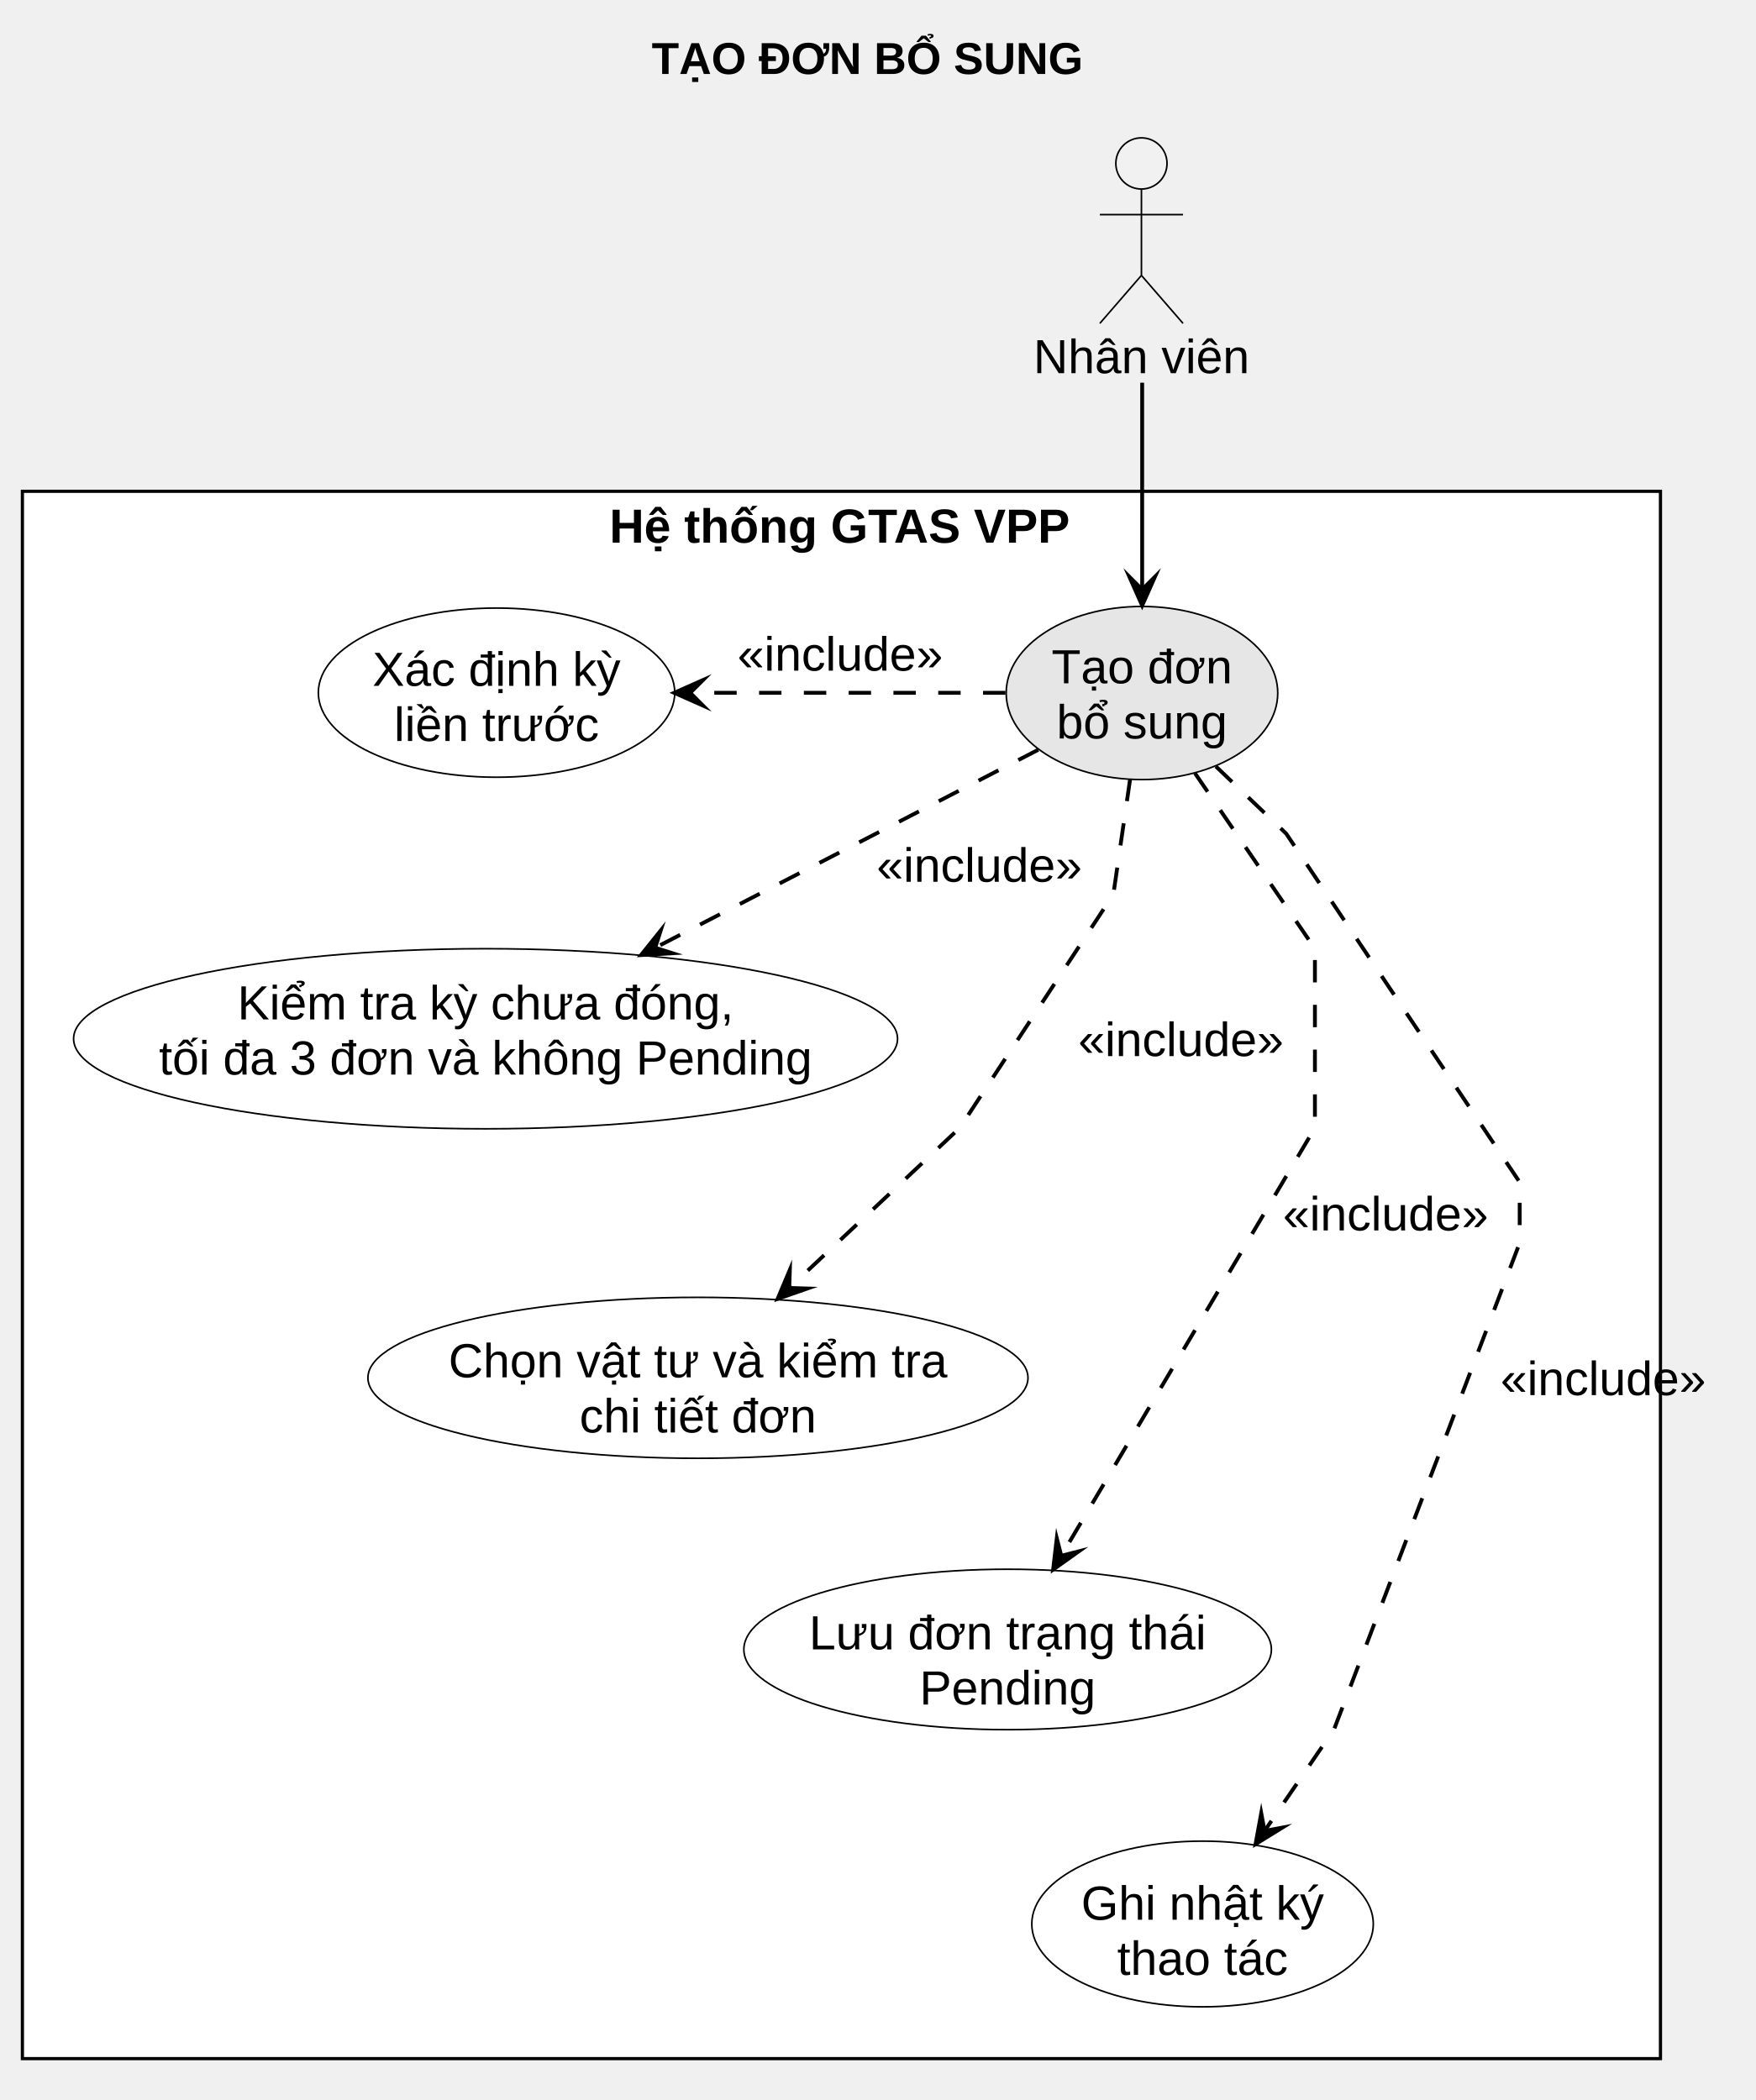
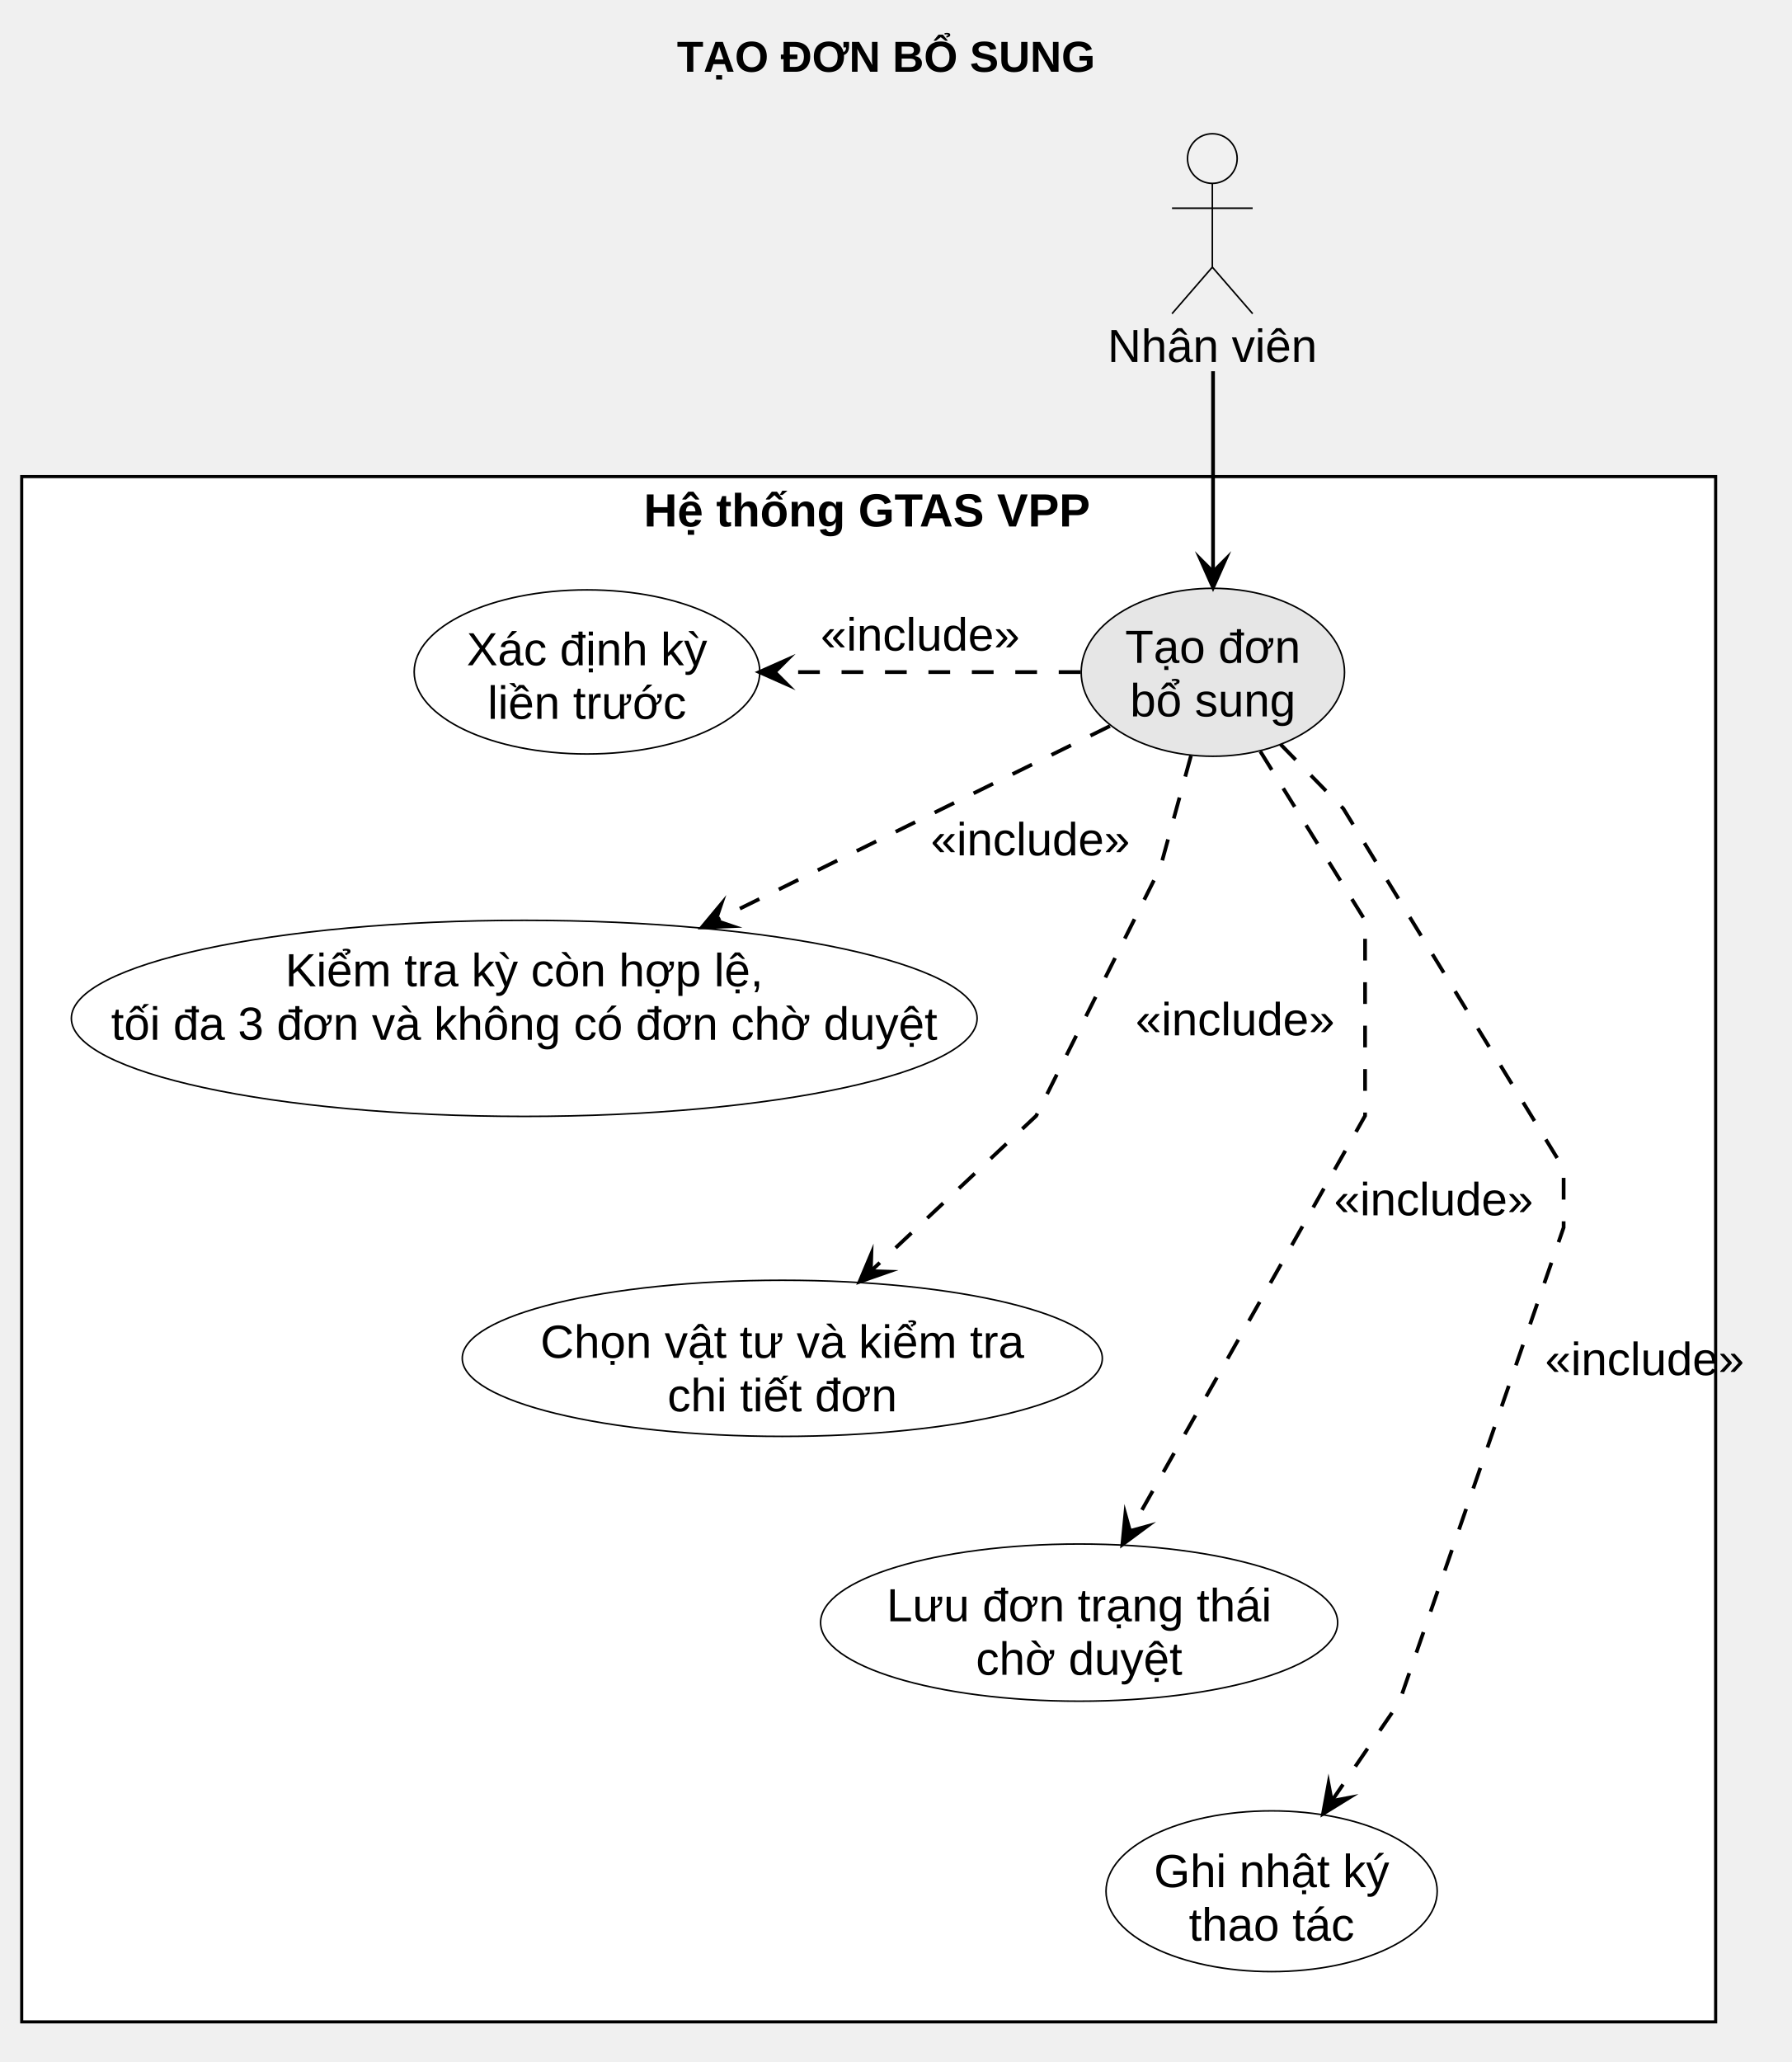
- <svg xmlns="http://www.w3.org/2000/svg" contentStyleType="text/css" data-diagram-type="DESCRIPTION" height="1231.875px" preserveAspectRatio="none" style="width:1029px;height:1231px;background:#FFFFFF;" version="1.1" viewBox="0 0 1029 1231" width="1029.375px" zoomAndPan="magnify">
+ <svg xmlns="http://www.w3.org/2000/svg" contentStyleType="text/css" data-diagram-type="DESCRIPTION" height="1246.875px" preserveAspectRatio="none" style="width:1083px;height:1246px;background:#FFFFFF;" version="1.1" viewBox="0 0 1083 1246" width="1083.75px" zoomAndPan="magnify">
  <defs />
  <g>
    <g class="title" data-source-line="2">
-       <text fill="#000000" font-family="Arial" font-size="26.25" font-weight="700" lengthAdjust="spacing" textLength="252.81" x="381.925" y="43.372">TẠO ĐƠN BỔ SUNG</text>
+       <text fill="#000000" font-family="Arial" font-size="26.25" font-weight="700" lengthAdjust="spacing" textLength="252.81" x="409.113" y="43.372">TẠO ĐƠN BỔ SUNG</text>
    </g>
    <g class="cluster" data-qualified-name="H. th.ng GTAS VPP" data-source-line="6" id="ent0002">
-       <rect fill="#FFFFFF" height="918.75" style="stroke:#000000;stroke-width:1.875;" width="960" x="13.125" y="287.997" />
-       <text fill="#000000" font-family="Arial" font-size="28.125" font-weight="700" lengthAdjust="spacing" textLength="271.884" x="357.183" y="318.128">Hệ thống GTAS VPP</text>
+       <rect fill="#FFFFFF" height="933.75" style="stroke:#000000;stroke-width:1.875;" width="1023.75" x="13.125" y="287.997" />
+       <text fill="#000000" font-family="Arial" font-size="28.125" font-weight="700" lengthAdjust="spacing" textLength="271.884" x="389.058" y="318.128">Hệ thống GTAS VPP</text>
    </g>
    <g class="entity" data-qualified-name="H. th.ng GTAS VPP.Create" data-source-line="7" id="ent0003">
-       <ellipse cx="669.259" cy="406.243" fill="#E6E6E6" rx="79.571" ry="50.746" style="stroke:#000000;stroke-width:0.938;" />
-       <text fill="#000000" font-family="Arial" font-size="28.125" lengthAdjust="spacing" textLength="106.004" x="616.257" y="400.558">Tạo đơn</text>
-       <text fill="#000000" font-family="Arial" font-size="28.125" lengthAdjust="spacing" textLength="100.085" x="619.216" y="432.899">bổ sung</text>
+       <ellipse cx="733.009" cy="406.243" fill="#E6E6E6" rx="79.571" ry="50.746" style="stroke:#000000;stroke-width:0.938;" />
+       <text fill="#000000" font-family="Arial" font-size="28.125" lengthAdjust="spacing" textLength="106.004" x="680.007" y="400.558">Tạo đơn</text>
+       <text fill="#000000" font-family="Arial" font-size="28.125" lengthAdjust="spacing" textLength="100.085" x="682.966" y="432.899">bổ sung</text>
    </g>
    <g class="entity" data-qualified-name="H. th.ng GTAS VPP.PreviousPeriod" data-source-line="8" id="ent0004">
-       <ellipse cx="290.998" cy="406.019" fill="#FFFFFF" rx="104.435" ry="49.584" style="stroke:#000000;stroke-width:0.938;" />
-       <text fill="#000000" font-family="Arial" font-size="28.125" lengthAdjust="spacing" textLength="145.39" x="218.302" y="402.024">Xác định kỳ</text>
-       <text fill="#000000" font-family="Arial" font-size="28.125" lengthAdjust="spacing" textLength="120.108" x="230.944" y="434.365">liền trước</text>
+       <ellipse cx="354.748" cy="406.019" fill="#FFFFFF" rx="104.435" ry="49.584" style="stroke:#000000;stroke-width:0.938;" />
+       <text fill="#000000" font-family="Arial" font-size="28.125" lengthAdjust="spacing" textLength="145.39" x="282.052" y="402.024">Xác định kỳ</text>
+       <text fill="#000000" font-family="Arial" font-size="28.125" lengthAdjust="spacing" textLength="120.108" x="294.693" y="434.365">liền trước</text>
    </g>
    <g class="entity" data-qualified-name="H. th.ng GTAS VPP.Validate" data-source-line="9" id="ent0005">
-       <ellipse cx="284.57" cy="608.911" fill="#FFFFFF" rx="241.445" ry="52.789" style="stroke:#000000;stroke-width:0.938;" />
-       <text fill="#000000" font-family="Arial" font-size="28.125" lengthAdjust="spacing" textLength="290.836" x="139.152" y="597.561">Kiểm tra kỳ chưa đóng,</text>
-       <text fill="#000000" font-family="Arial" font-size="28.125" lengthAdjust="spacing" textLength="382.791" x="93.174" y="629.902">tối đa 3 đơn và không Pending</text>
+       <ellipse cx="316.832" cy="615.364" fill="#FFFFFF" rx="273.707" ry="59.242" style="stroke:#000000;stroke-width:0.938;" />
+       <text fill="#000000" font-family="Arial" font-size="28.125" lengthAdjust="spacing" textLength="288.872" x="172.397" y="595.973">Kiểm tra kỳ còn hợp lệ,</text>
+       <text fill="#000000" font-family="Arial" font-size="28.125" lengthAdjust="spacing" textLength="499.397" x="67.134" y="628.314">tối đa 3 đơn và không có đơn chờ duyệt</text>
    </g>
    <g class="entity" data-qualified-name="H. th.ng GTAS VPP.Items" data-source-line="10" id="ent0006">
-       <ellipse cx="409.043" cy="807.668" fill="#FFFFFF" rx="193.418" ry="47.171" style="stroke:#000000;stroke-width:0.938;" />
-       <text fill="#000000" font-family="Arial" font-size="28.125" lengthAdjust="spacing" textLength="292.374" x="262.856" y="807.368">Chọn vật tư và kiểm tra</text>
-       <text fill="#000000" font-family="Arial" font-size="28.125" lengthAdjust="spacing" textLength="138.826" x="339.63" y="839.709">chi tiết đơn</text>
+       <ellipse cx="472.793" cy="820.793" fill="#FFFFFF" rx="193.418" ry="47.171" style="stroke:#000000;stroke-width:0.938;" />
+       <text fill="#000000" font-family="Arial" font-size="28.125" lengthAdjust="spacing" textLength="292.374" x="326.606" y="820.493">Chọn vật tư và kiểm tra</text>
+       <text fill="#000000" font-family="Arial" font-size="28.125" lengthAdjust="spacing" textLength="138.826" x="403.38" y="852.834">chi tiết đơn</text>
    </g>
    <g class="entity" data-qualified-name="H. th.ng GTAS VPP.Persist" data-source-line="11" id="ent0007">
-       <ellipse cx="590.523" cy="966.897" fill="#FFFFFF" rx="154.586" ry="47.025" style="stroke:#000000;stroke-width:0.938;" />
-       <text fill="#000000" font-family="Arial" font-size="28.125" lengthAdjust="spacing" textLength="232.732" x="474.158" y="966.83">Lưu đơn trạng thái</text>
-       <text fill="#000000" font-family="Arial" font-size="28.125" lengthAdjust="spacing" textLength="103.217" x="538.915" y="999.171">Pending</text>
+       <ellipse cx="652.185" cy="980.484" fill="#FFFFFF" rx="156.247" ry="47.487" style="stroke:#000000;stroke-width:0.938;" />
+       <text fill="#000000" font-family="Arial" font-size="28.125" lengthAdjust="spacing" textLength="232.732" x="535.819" y="979.683">Lưu đơn trạng thái</text>
+       <text fill="#000000" font-family="Arial" font-size="28.125" lengthAdjust="spacing" textLength="124.763" x="589.803" y="1012.024">chờ duyệt</text>
    </g>
    <g class="entity" data-qualified-name="H. th.ng GTAS VPP.Log" data-source-line="12" id="ent0008">
-       <ellipse cx="704.767" cy="1127.819" fill="#FFFFFF" rx="100.079" ry="48.571" style="stroke:#000000;stroke-width:0.938;" />
-       <text fill="#000000" font-family="Arial" font-size="28.125" lengthAdjust="spacing" textLength="142.259" x="633.637" y="1125.341">Ghi nhật ký</text>
-       <text fill="#000000" font-family="Arial" font-size="28.125" lengthAdjust="spacing" textLength="100.072" x="654.731" y="1157.681">thao tác</text>
+       <ellipse cx="768.517" cy="1142.819" fill="#FFFFFF" rx="100.079" ry="48.571" style="stroke:#000000;stroke-width:0.938;" />
+       <text fill="#000000" font-family="Arial" font-size="28.125" lengthAdjust="spacing" textLength="142.259" x="697.387" y="1140.341">Ghi nhật ký</text>
+       <text fill="#000000" font-family="Arial" font-size="28.125" lengthAdjust="spacing" textLength="100.072" x="718.481" y="1172.681">thao tác</text>
    </g>
    <g class="entity" data-qualified-name="Employee" data-source-line="4" id="ent0001">
-       <ellipse cx="668.947" cy="95.81" fill="#F1F1F1" rx="15" ry="15" style="stroke:#000000;stroke-width:0.938;" />
-       <path d="M668.947,110.81 L668.947,161.435 M644.572,125.81 L693.322,125.81 M668.947,161.435 L644.572,189.56 M668.947,161.435 L693.322,189.56" fill="none" style="stroke:#000000;stroke-width:0.938;" />
-       <text fill="#000000" font-family="Arial" font-size="28.125" lengthAdjust="spacing" textLength="126.645" x="605.625" y="218.753">Nhân viên</text>
+       <ellipse cx="732.697" cy="95.81" fill="#F1F1F1" rx="15" ry="15" style="stroke:#000000;stroke-width:0.938;" />
+       <path d="M732.697,110.81 L732.697,161.435 M708.322,125.81 L757.072,125.81 M732.697,161.435 L708.322,189.56 M732.697,161.435 L757.072,189.56" fill="none" style="stroke:#000000;stroke-width:0.938;" />
+       <text fill="#000000" font-family="Arial" font-size="28.125" lengthAdjust="spacing" textLength="126.645" x="669.375" y="218.753">Nhân viên</text>
    </g>
    <g class="link" data-entity-1="ent0003" data-entity-2="ent0004" data-link-type="dependency" data-source-line="15" id="lnk10">
-       <path d="M589.237,406.122 C532.706,406.122 465.806,406.122 404.494,406.122" fill="none" id="Create-to-PreviousPeriod" style="stroke:#000000;stroke-width:2.25;stroke-dasharray:13.125,13.125;" />
-       <polygon fill="#000000" points="395.119,406.122,411.994,413.622,404.494,406.122,411.994,398.622,395.119,406.122" style="stroke:#000000;stroke-width:2.25;stroke-linejoin:miter;stroke-miterlimit:10;" />
-       <text fill="#000000" font-family="Arial" font-size="28.125" lengthAdjust="spacing" textLength="120.41" x="432.188" y="393.128">«include»</text>
+       <path d="M652.987,406.122 C596.456,406.122 529.556,406.122 468.244,406.122" fill="none" id="Create-to-PreviousPeriod" style="stroke:#000000;stroke-width:2.25;stroke-dasharray:13.125,13.125;" />
+       <polygon fill="#000000" points="458.869,406.122,475.744,413.622,468.244,406.122,475.744,398.622,458.869,406.122" style="stroke:#000000;stroke-width:2.25;stroke-linejoin:miter;stroke-miterlimit:10;" />
+       <text fill="#000000" font-family="Arial" font-size="28.125" lengthAdjust="spacing" textLength="120.41" x="495.938" y="393.128">«include»</text>
    </g>
    <g class="link" data-entity-1="ent0003" data-entity-2="ent0005" data-link-type="dependency" data-source-line="16" id="lnk11">
-       <path d="M608.475,439.497 C545.812,471.897 455.815,518.423 384.003,555.548" fill="none" id="Create-to-Validate" style="stroke:#000000;stroke-width:2.25;stroke-dasharray:13.125,13.125;" />
-       <polygon fill="#000000" points="375.675,559.854,394.11,558.766,384.003,555.548,387.221,545.442,375.675,559.854" style="stroke:#000000;stroke-width:2.25;stroke-linejoin:miter;stroke-miterlimit:10;" />
-       <text fill="#000000" font-family="Arial" font-size="28.125" lengthAdjust="spacing" textLength="120.41" x="513.75" y="516.878">«include»</text>
+       <path d="M670.8,438.729 C605.719,470.847 510.796,517.663 432.552,556.251" fill="none" id="Create-to-Validate" style="stroke:#000000;stroke-width:2.25;stroke-dasharray:13.125,13.125;" />
+       <polygon fill="#000000" points="424.144,560.397,442.596,559.66,432.552,556.251,435.961,546.207,424.144,560.397" style="stroke:#000000;stroke-width:2.25;stroke-linejoin:miter;stroke-miterlimit:10;" />
+       <text fill="#000000" font-family="Arial" font-size="28.125" lengthAdjust="spacing" textLength="120.41" x="562.5" y="516.878">«include»</text>
    </g>
    <g class="link" data-entity-1="ent0003" data-entity-2="ent0006" data-link-type="dependency" data-source-line="17" id="lnk12">
-       <path d="M662.325,456.616 C657.694,488.472 652.5,524.247 652.5,524.247 C652.5,524.247 562.5,661.122 562.5,661.122 C562.5,661.122 507.758,712.51 462.551,754.978" fill="none" id="Create-to-Items" style="stroke:#000000;stroke-width:2.25;stroke-dasharray:13.125,13.125;" />
-       <polygon fill="#000000" points="455.719,761.397,473.153,755.309,462.551,754.978,462.882,744.377,455.719,761.397" style="stroke:#000000;stroke-width:2.25;stroke-linejoin:miter;stroke-miterlimit:10;" />
-       <text fill="#000000" font-family="Arial" font-size="28.125" lengthAdjust="spacing" textLength="120.41" x="631.875" y="619.066">«include»</text>
+       <path d="M719.794,456.616 C711.056,488.472 701.25,524.247 701.25,524.247 C701.25,524.247 626.25,674.247 626.25,674.247 C626.25,674.247 571.508,725.635 526.302,768.103" fill="none" id="Create-to-Items" style="stroke:#000000;stroke-width:2.25;stroke-dasharray:13.125,13.125;" />
+       <polygon fill="#000000" points="519.469,774.522,536.903,768.434,526.302,768.103,526.633,757.502,519.469,774.522" style="stroke:#000000;stroke-width:2.25;stroke-linejoin:miter;stroke-miterlimit:10;" />
+       <text fill="#000000" font-family="Arial" font-size="28.125" lengthAdjust="spacing" textLength="120.41" x="686.25" y="625.628">«include»</text>
    </g>
    <g class="link" data-entity-1="ent0003" data-entity-2="ent0007" data-link-type="dependency" data-source-line="18" id="lnk13">
-       <path d="M700.312,453.241 C730.087,496.797 770.625,556.122 770.625,556.122 C770.625,556.122 770.625,661.122 770.625,661.122 C770.625,661.122 672.035,827.488 621.972,911.994" fill="none" id="Create-to-Persist" style="stroke:#000000;stroke-width:2.25;stroke-dasharray:13.125,13.125;" />
-       <polygon fill="#000000" points="617.194,920.06,632.247,909.364,621.972,911.994,619.342,901.719,617.194,920.06" style="stroke:#000000;stroke-width:2.25;stroke-linejoin:miter;stroke-miterlimit:10;" />
-       <text fill="#000000" font-family="Arial" font-size="28.125" lengthAdjust="spacing" textLength="120.41" x="751.875" y="721.253">«include»</text>
+       <path d="M761.7,454.047 C788.663,497.529 825,556.122 825,556.122 C825,556.122 825,674.247 825,674.247 C825,674.247 731.07,840.165 682.938,925.158" fill="none" id="Create-to-Persist" style="stroke:#000000;stroke-width:2.25;stroke-dasharray:13.125,13.125;" />
+       <polygon fill="#000000" points="678.319,933.316,693.16,922.328,682.938,925.158,680.108,914.937,678.319,933.316" style="stroke:#000000;stroke-width:2.25;stroke-linejoin:miter;stroke-miterlimit:10;" />
+       <text fill="#000000" font-family="Arial" font-size="28.125" lengthAdjust="spacing" textLength="120.41" x="806.25" y="734.378">«include»</text>
    </g>
    <g class="link" data-entity-1="ent0003" data-entity-2="ent0008" data-link-type="dependency" data-source-line="19" id="lnk14">
-       <path d="M712.556,449.247 C733.312,469.085 753.75,488.622 753.75,488.622 C753.75,488.622 890.625,692.997 890.625,692.997 C890.625,692.997 890.625,728.622 890.625,728.622 C890.625,728.622 781.875,1013.622 781.875,1013.622 C781.875,1013.622 762.51,1041.977 741.116,1073.271" fill="none" id="Create-to-Log" style="stroke:#000000;stroke-width:2.25;stroke-dasharray:13.125,13.125;" />
-       <polygon fill="#000000" points="735.825,1081.01,751.54,1071.312,741.116,1073.271,739.157,1062.847,735.825,1081.01" style="stroke:#000000;stroke-width:2.25;stroke-linejoin:miter;stroke-miterlimit:10;" />
-       <text fill="#000000" font-family="Arial" font-size="28.125" lengthAdjust="spacing" textLength="120.41" x="879.375" y="817.816">«include»</text>
+       <path d="M773.888,449.735 C793.106,469.404 811.875,488.622 811.875,488.622 C811.875,488.622 945,706.122 945,706.122 C945,706.122 945,741.747 945,741.747 C945,741.747 845.625,1028.622 845.625,1028.622 C845.625,1028.622 826.26,1056.977 804.866,1088.271" fill="none" id="Create-to-Log" style="stroke:#000000;stroke-width:2.25;stroke-dasharray:13.125,13.125;" />
+       <polygon fill="#000000" points="799.575,1096.01,815.29,1086.312,804.866,1088.271,802.907,1077.847,799.575,1096.01" style="stroke:#000000;stroke-width:2.25;stroke-linejoin:miter;stroke-miterlimit:10;" />
+       <text fill="#000000" font-family="Arial" font-size="28.125" lengthAdjust="spacing" textLength="120.41" x="933.75" y="830.941">«include»</text>
    </g>
    <g class="link" data-entity-1="ent0001" data-entity-2="ent0003" data-link-type="dependency" data-source-line="27" id="lnk19">
-       <path d="M669.375,224.322 C669.375,265.966 669.375,308.322 669.375,345.597" fill="none" id="Employee-to-Create" style="stroke:#000000;stroke-width:2.25;" />
-       <polygon fill="#000000" points="669.375,354.972,676.875,338.097,669.375,345.597,661.875,338.097,669.375,354.972" style="stroke:#000000;stroke-width:2.25;stroke-linejoin:miter;stroke-miterlimit:10;" />
+       <path d="M733.125,224.322 C733.125,265.966 733.125,308.322 733.125,345.597" fill="none" id="Employee-to-Create" style="stroke:#000000;stroke-width:2.25;" />
+       <polygon fill="#000000" points="733.125,354.972,740.625,338.097,733.125,345.597,725.625,338.097,733.125,354.972" style="stroke:#000000;stroke-width:2.25;stroke-linejoin:miter;stroke-miterlimit:10;" />
    </g>
  </g>
</svg>
